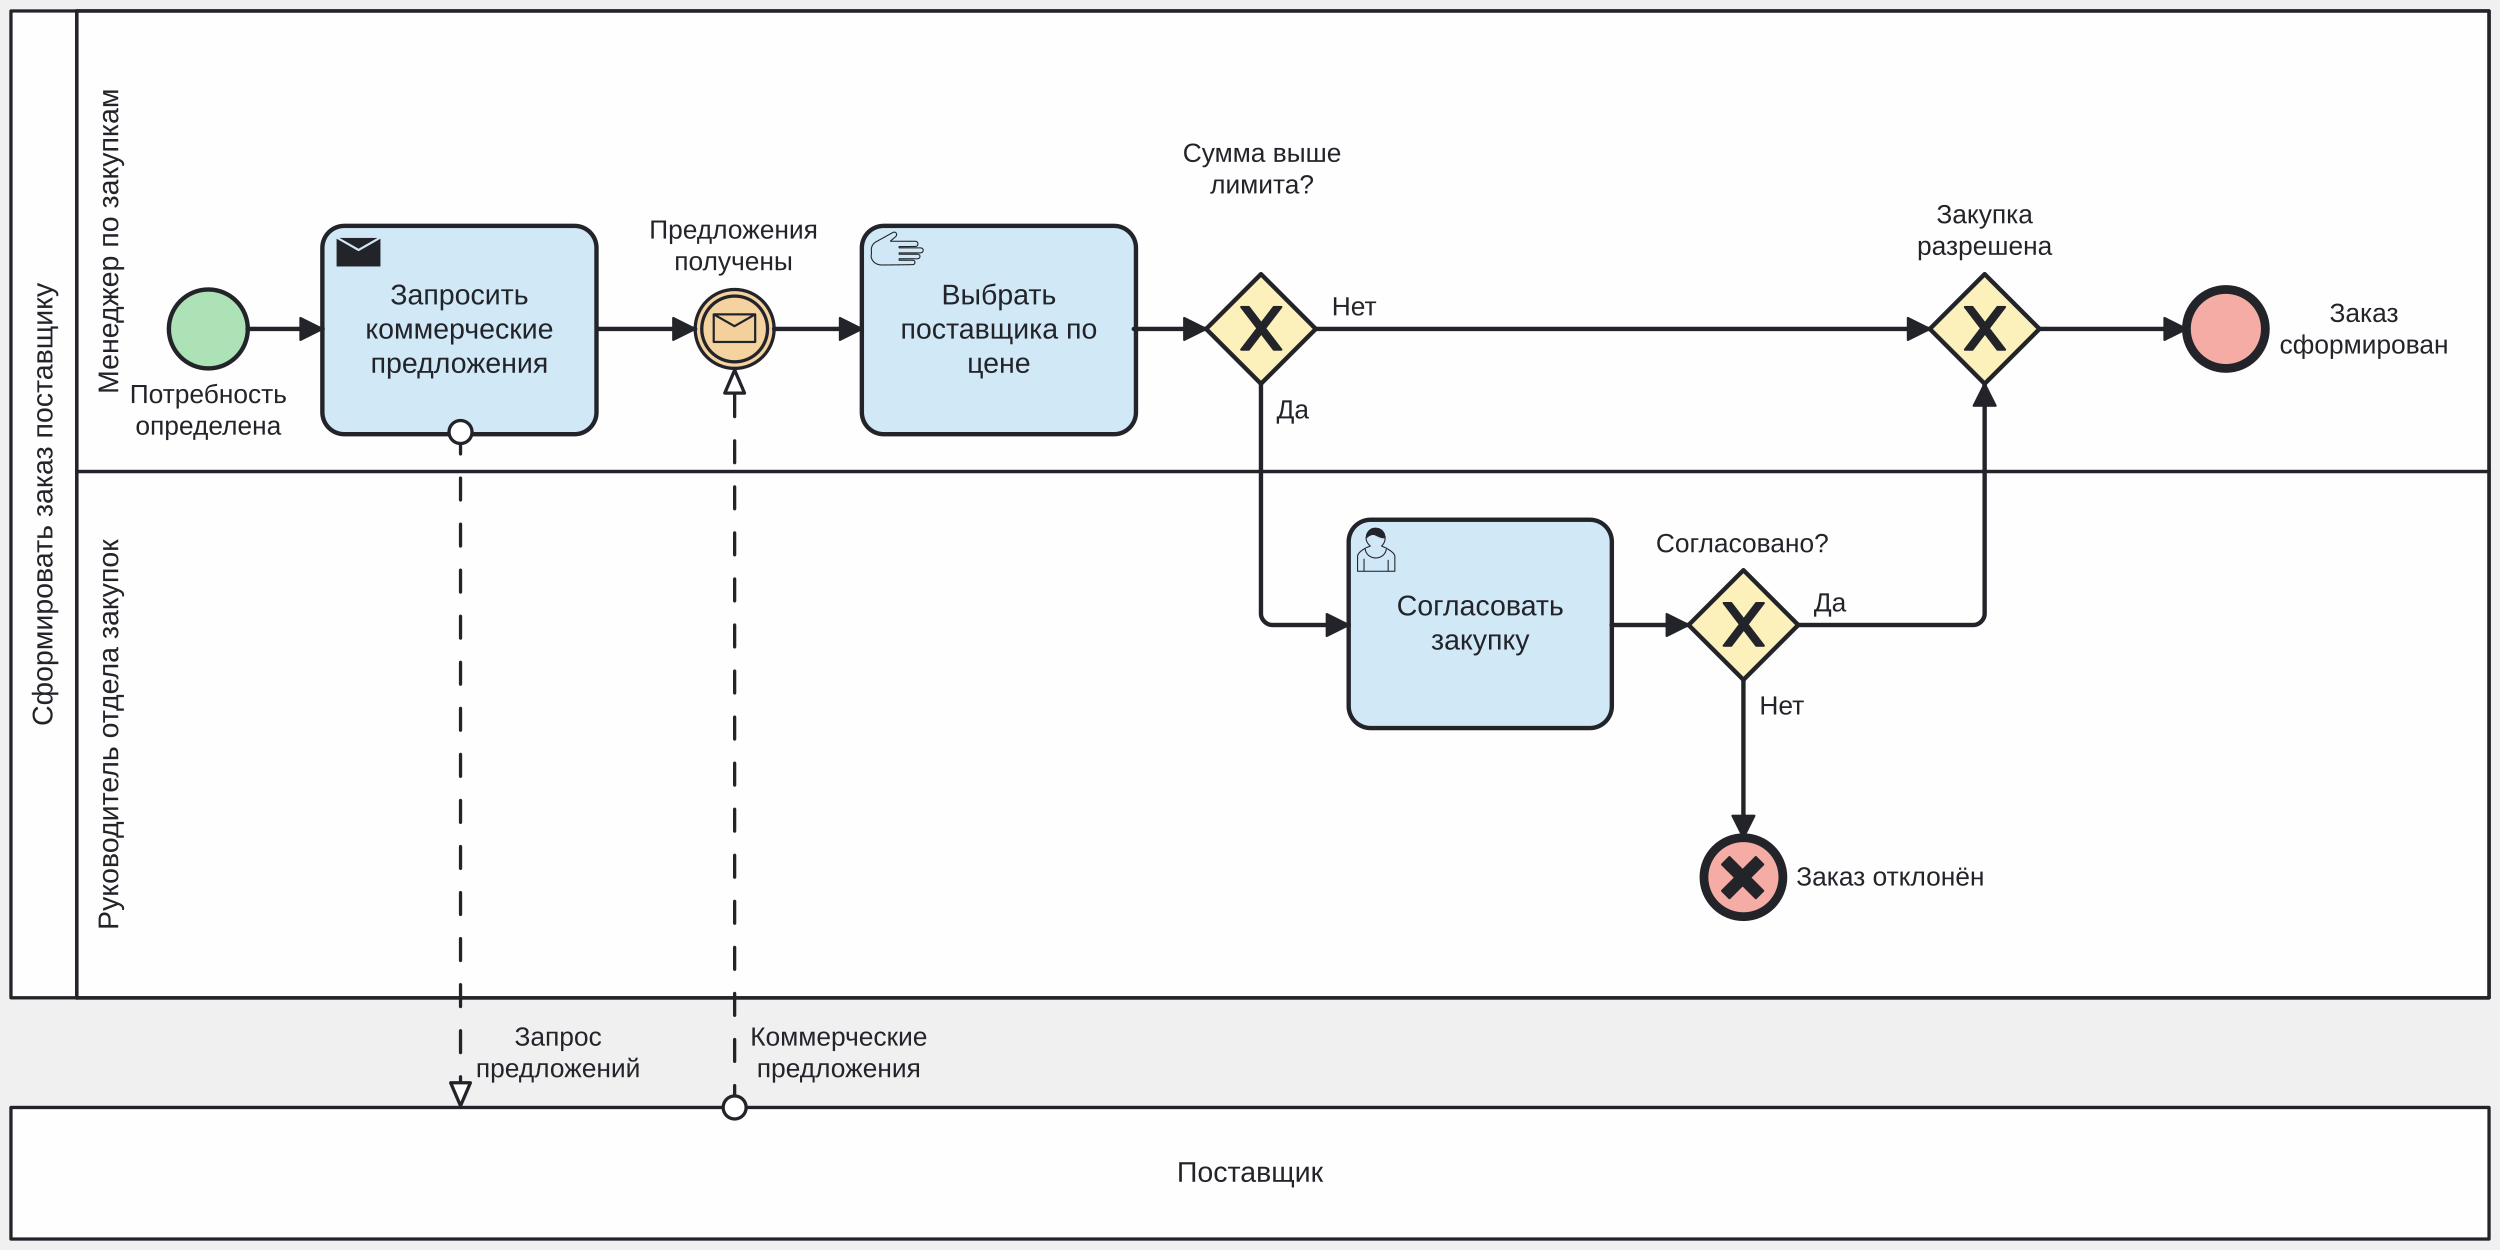
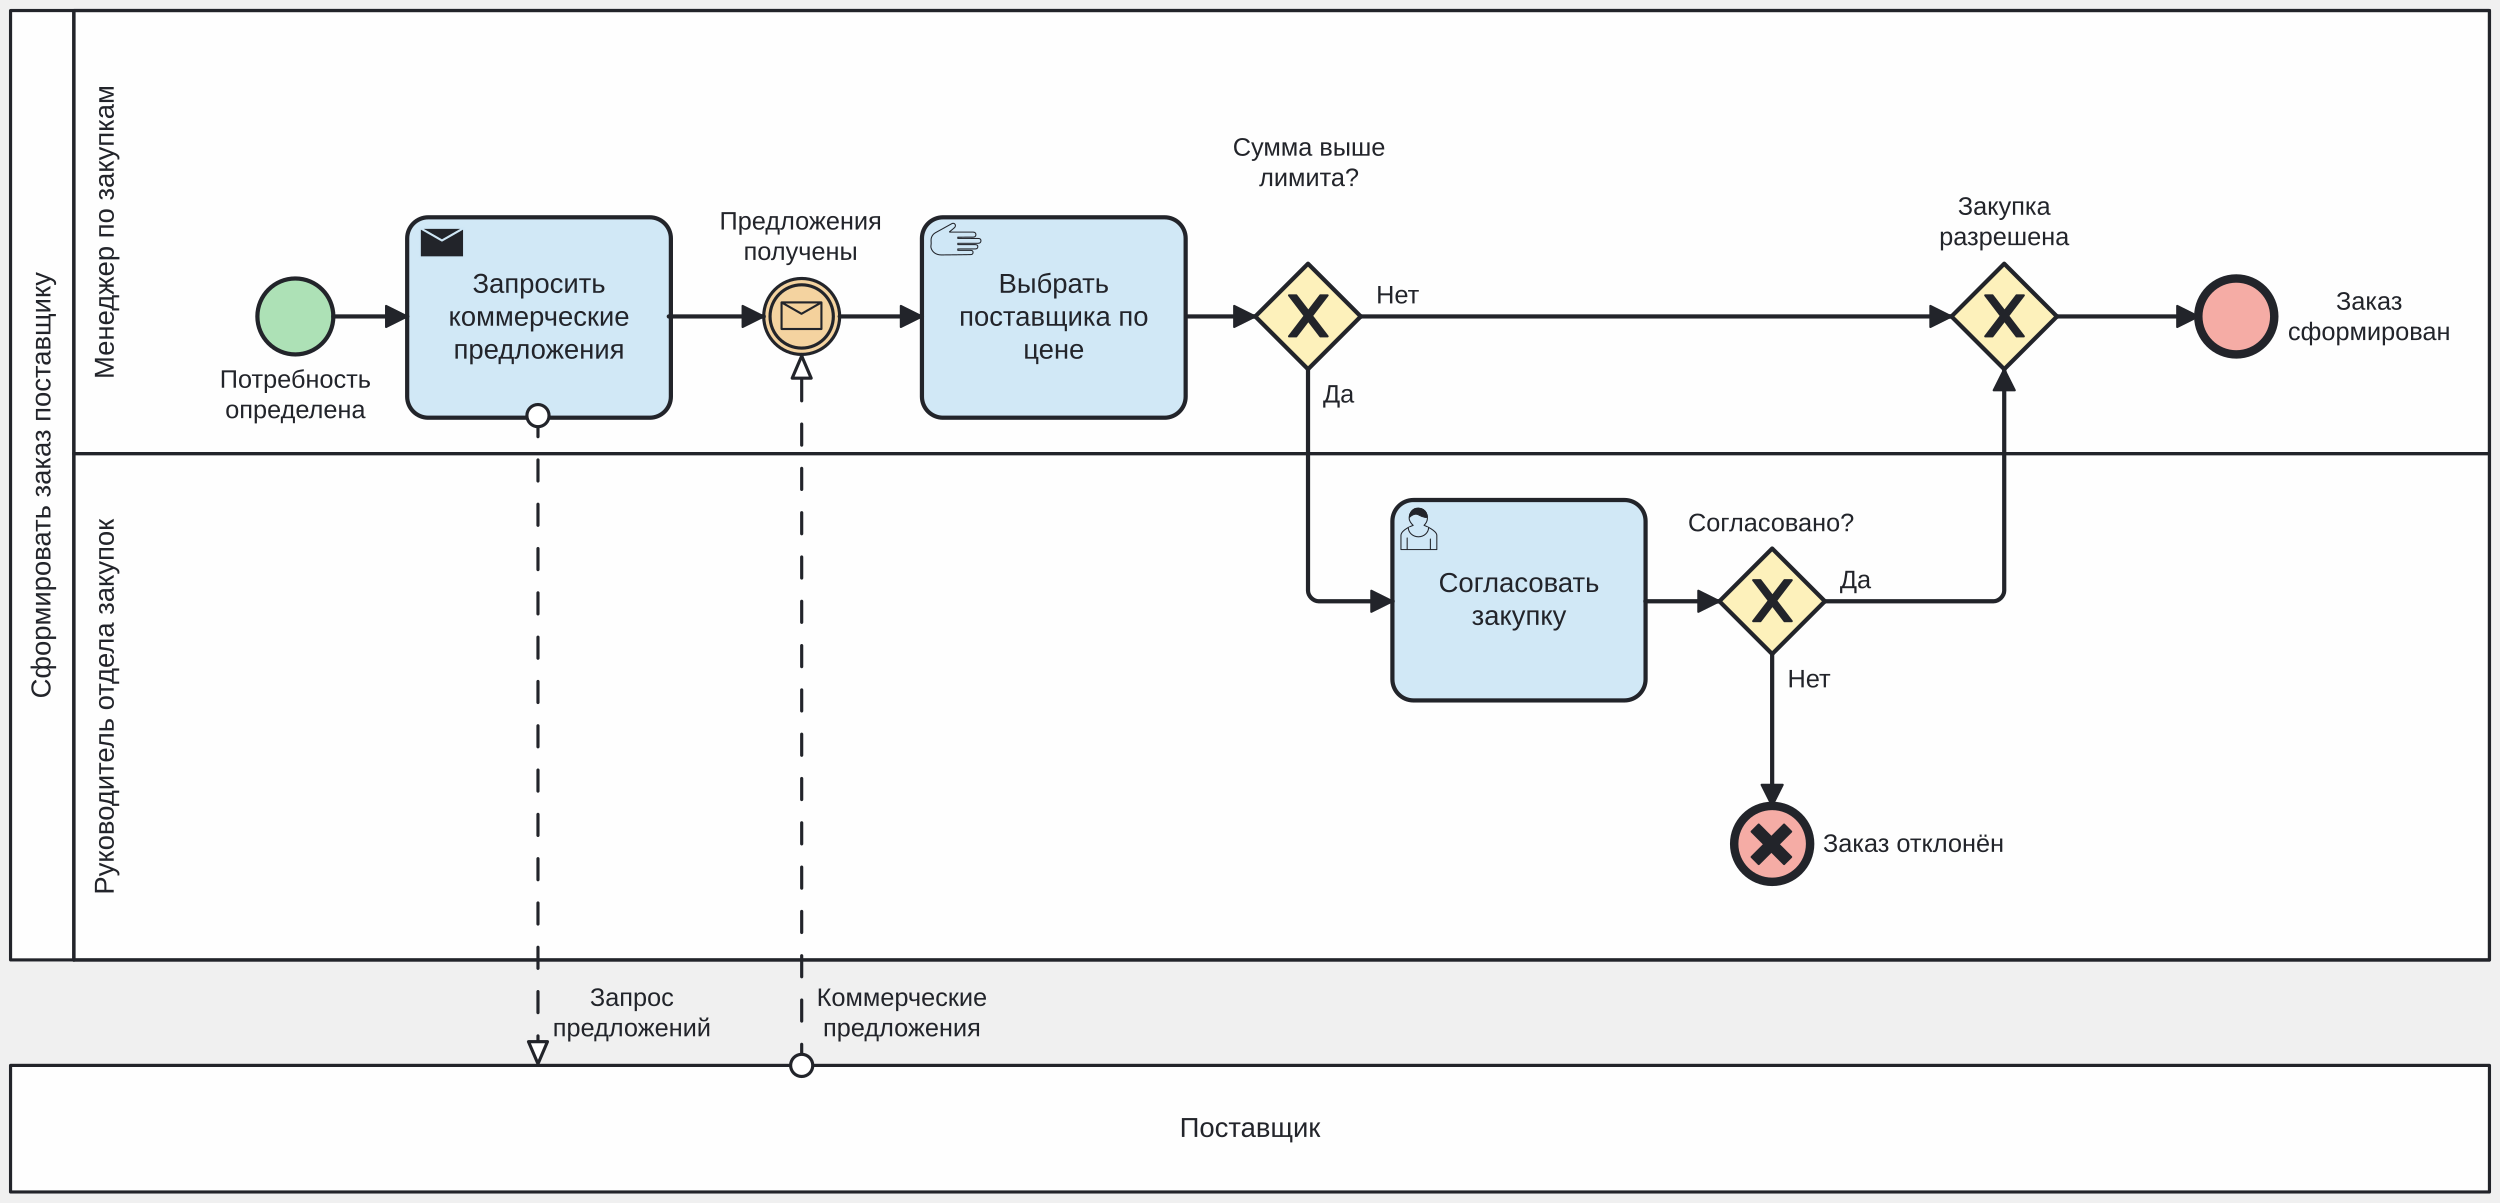
- <svg xmlns="http://www.w3.org/2000/svg" width="1140" height="570" viewBox="-5 -5 1140 570" version="1.1">
+ <svg xmlns="http://www.w3.org/2000/svg" width="1185" height="570" viewBox="-5 -5 1185 570" version="1.1">
  <g class="djs-group">
    <g class="djs-element djs-shape" data-element-id="Participant_01" transform="matrix(1 0 0 1 0 0)" style="display: block;">
      <g class="djs-visual">
-         <rect x="0" y="0" width="1130" height="450" rx="0" ry="0" style="stroke-linecap: round; stroke-linejoin: round; stroke: rgb(34, 36, 42); stroke-width: 1.5px; fill: white; fill-opacity: 0.95;" />
+         <rect x="0" y="0" width="1175" height="450" rx="0" ry="0" style="stroke-linecap: round; stroke-linejoin: round; stroke: rgb(34, 36, 42); stroke-width: 1.5px; fill: white; fill-opacity: 0.95;" />
        <path style="fill: none; stroke-linecap: round; stroke-linejoin: round; stroke: rgb(34, 36, 42); stroke-width: 1.5px;" d="M30,0L30,450" />
        <text lineHeight="1.2" class="djs-label" transform="matrix(-1.83697e-16 -1 1 -1.83697e-16 0 450)" style="font-family: Arial, sans-serif; font-size: 13px; font-weight: normal; fill: rgb(34, 36, 42);">
          <tspan x="123.964" y="18.9">Сформировать заказ поставщику</tspan>
        </text>
      </g>
-       <rect class="djs-hit djs-hit-all" x="0" y="0" width="1130" height="450" style="fill: none; stroke-opacity: 0; stroke: white; stroke-width: 15px;" />
+       <rect class="djs-hit djs-hit-all" x="0" y="0" width="1175" height="450" style="fill: none; stroke-opacity: 0; stroke: white; stroke-width: 15px;" />
    </g>
    <g class="djs-children">
      <g class="djs-group">
        <g class="djs-element djs-shape" data-element-id="Lane_04" transform="matrix(1 0 0 1 30 210)" style="display: block;">
          <g class="djs-visual">
-             <rect x="0" y="0" width="1100" height="240" rx="0" ry="0" style="stroke-linecap: round; stroke-linejoin: round; stroke: rgb(34, 36, 42); stroke-width: 1.5px; fill: white; fill-opacity: 0.25;" />
+             <rect x="0" y="0" width="1145" height="240" rx="0" ry="0" style="stroke-linecap: round; stroke-linejoin: round; stroke: rgb(34, 36, 42); stroke-width: 1.5px; fill: white; fill-opacity: 0.25;" />
            <text lineHeight="1.2" class="djs-label" transform="matrix(-1.83697e-16 -1 1 -1.83697e-16 0 240)" style="font-family: Arial, sans-serif; font-size: 13px; font-weight: normal; fill: rgb(34, 36, 42);">
              <tspan x="30.939" y="18.9">Руководитель отдела закупок</tspan>
            </text>
          </g>
-           <rect class="djs-hit djs-hit-all" x="0" y="0" width="1100" height="240" style="fill: none; stroke-opacity: 0; stroke: white; stroke-width: 15px;" />
+           <rect class="djs-hit djs-hit-all" x="0" y="0" width="1145" height="240" style="fill: none; stroke-opacity: 0; stroke: white; stroke-width: 15px;" />
        </g>
      </g>
      <g class="djs-group">
        <g class="djs-element djs-shape" data-element-id="Lane_03" transform="matrix(1 0 0 1 30 0)" style="display: block;">
          <g class="djs-visual">
-             <rect x="0" y="0" width="1100" height="210" rx="0" ry="0" style="stroke-linecap: round; stroke-linejoin: round; stroke: rgb(34, 36, 42); stroke-width: 1.5px; fill: white; fill-opacity: 0.25;" />
+             <rect x="0" y="0" width="1145" height="210" rx="0" ry="0" style="stroke-linecap: round; stroke-linejoin: round; stroke: rgb(34, 36, 42); stroke-width: 1.5px; fill: white; fill-opacity: 0.25;" />
            <text lineHeight="1.2" class="djs-label" transform="matrix(-1.83697e-16 -1 1 -1.83697e-16 0 210)" style="font-family: Arial, sans-serif; font-size: 13px; font-weight: normal; fill: rgb(34, 36, 42);">
              <tspan x="35.366" y="18.9">Менеджер по закупкам</tspan>
            </text>
          </g>
-           <rect class="djs-hit djs-hit-all" x="0" y="0" width="1100" height="210" style="fill: none; stroke-opacity: 0; stroke: white; stroke-width: 15px;" />
-         </g>
-       </g>
-       <g class="djs-group">
-         <g class="djs-element djs-shape" data-element-id="Event_06" transform="matrix(1 0 0 1 72 127)" style="display: block;">
+           <rect class="djs-hit djs-hit-all" x="0" y="0" width="1145" height="210" style="fill: none; stroke-opacity: 0; stroke: white; stroke-width: 15px;" />
+         </g>
+       </g>
+       <g class="djs-group">
+         <g class="djs-element djs-shape" data-element-id="Event_06" transform="matrix(1 0 0 1 117 127)" style="display: block;">
          <g class="djs-visual">
            <circle cx="18" cy="18" r="18" style="stroke-linecap: round; stroke-linejoin: round; stroke: rgb(34, 36, 42); stroke-width: 2px; fill: rgb(169, 224, 179); fill-opacity: 0.95;" />
          </g>
          <rect class="djs-hit djs-hit-all" x="0" y="0" width="36" height="36" style="fill: none; stroke-opacity: 0; stroke: white; stroke-width: 15px;" />
        </g>
      </g>
      <g class="djs-group">
-         <g class="djs-element djs-shape" data-element-id="Event_06_label" transform="matrix(1 0 0 1 54 168)" style="display: block;">
+         <g class="djs-element djs-shape" data-element-id="Event_06_label" transform="matrix(1 0 0 1 99 168)" style="display: block;">
          <g class="djs-visual">
            <text lineHeight="1.2" class="djs-label" style="font-family: Arial, sans-serif; font-size: 12px; font-weight: normal; fill: rgb(34, 36, 42);">
              <tspan x="0.167" y="10.8">Потребность</tspan>
              <tspan x="2.745" y="25.2">определена</tspan>
            </text>
          </g>
          <rect class="djs-hit djs-hit-all" x="0" y="0" width="72" height="29" style="fill: none; stroke-opacity: 0; stroke: white; stroke-width: 15px;" />
        </g>
      </g>
      <g class="djs-group">
-         <g class="djs-element djs-shape" data-element-id="Activity_07" transform="matrix(1 0 0 1 142 98)" style="display: block;">
+         <g class="djs-element djs-shape" data-element-id="Activity_07" transform="matrix(1 0 0 1 188 98)" style="display: block;">
          <g class="djs-visual">
            <rect x="0" y="0" width="125" height="95" rx="10" ry="10" style="stroke-linecap: round; stroke-linejoin: round; stroke: rgb(34, 36, 42); stroke-width: 2px; fill: rgb(207, 231, 246); fill-opacity: 0.95;" />
            <text lineHeight="1.2" class="djs-label" style="font-family: Arial, sans-serif; font-size: 13px; font-weight: normal; fill: rgb(34, 36, 42);">
              <tspan x="30.965" y="35.8">Запросить </tspan>
              <tspan x="19.603" y="51.4">коммерческие </tspan>
              <tspan x="21.989" y="67">предложения</tspan>
            </text>
            <path d="m 5.985,4.998 l 0,14 l 21,0 l 0,-14 z l 10.5,6 l 10.5,-6" style="fill: rgb(34, 36, 42); stroke-linecap: round; stroke-linejoin: round; stroke: rgb(207, 231, 246); stroke-width: 1px;" />
          </g>
          <rect class="djs-hit djs-hit-all" x="0" y="0" width="125" height="95" style="fill: none; stroke-opacity: 0; stroke: white; stroke-width: 15px;" />
        </g>
      </g>
      <g class="djs-group">
-         <g class="djs-element djs-shape" data-element-id="Event_08" transform="matrix(1 0 0 1 312 127)" style="display: block;">
+         <g class="djs-element djs-shape" data-element-id="Event_08" transform="matrix(1 0 0 1 357 127)" style="display: block;">
          <g class="djs-visual">
            <circle cx="18" cy="18" r="18" style="stroke-linecap: round; stroke-linejoin: round; stroke: rgb(34, 36, 42); stroke-width: 1.5px; fill: rgb(244, 209, 156); fill-opacity: 0.95;" />
            <circle cx="18" cy="18" r="15" style="stroke-linecap: round; stroke-linejoin: round; stroke: rgb(34, 36, 42); stroke-width: 1.5px; fill: none;" />
            <path d="m 8.46,11.34 l 0,12.6 l 18.9,0 l 0,-12.6 z l 9.45,5.4 l 9.45,-5.4" style="fill: rgb(244, 209, 156); stroke-linecap: round; stroke-linejoin: round; stroke: rgb(34, 36, 42); stroke-width: 1px;" />
          </g>
          <rect class="djs-hit djs-hit-all" x="0" y="0" width="36" height="36" style="fill: none; stroke-opacity: 0; stroke: white; stroke-width: 15px;" />
        </g>
      </g>
      <g class="djs-group">
-         <g class="djs-element djs-shape" data-element-id="Event_08_label" transform="matrix(1 0 0 1 291 93)" style="display: block;">
+         <g class="djs-element djs-shape" data-element-id="Event_08_label" transform="matrix(1 0 0 1 336 93)" style="display: block;">
          <g class="djs-visual">
            <text lineHeight="1.2" class="djs-label" style="font-family: Arial, sans-serif; font-size: 12px; font-weight: normal; fill: rgb(34, 36, 42);">
              <tspan x="0.042" y="10.8">Предложения</tspan>
              <tspan x="11.456" y="25.2">получены</tspan>
            </text>
          </g>
          <rect class="djs-hit djs-hit-all" x="0" y="0" width="77" height="29" style="fill: none; stroke-opacity: 0; stroke: white; stroke-width: 15px;" />
        </g>
      </g>
      <g class="djs-group">
-         <g class="djs-element djs-shape" data-element-id="Activity_10" transform="matrix(1 0 0 1 388 98)" style="display: block;">
+         <g class="djs-element djs-shape" data-element-id="Activity_10" transform="matrix(1 0 0 1 432 98)" style="display: block;">
          <g class="djs-visual">
            <rect x="0" y="0" width="125" height="95" rx="10" ry="10" style="stroke-linecap: round; stroke-linejoin: round; stroke: rgb(34, 36, 42); stroke-width: 2px; fill: rgb(207, 231, 246); fill-opacity: 0.95;" />
            <text lineHeight="1.2" class="djs-label" style="font-family: Arial, sans-serif; font-size: 13px; font-weight: normal; fill: rgb(34, 36, 42);">
              <tspan x="36.319" y="35.8">Выбрать </tspan>
              <tspan x="17.622" y="51.4">поставщика по </tspan>
              <tspan x="48.031" y="67">цене</tspan>
            </text>
            <path d="m 17,15 c 0.234,-0.01 5.604,0.008 8.029,0.004 0.808,0 1.271,-0.172 1.417,-0.752 0.227,-0.898 -0.334,-1.314 -1.338,-1.316 -2.467,-0.01 -7.886,-0.004 -8.108,-0.004 -0.014,-0.079 0.016,-0.533 0,-0.61 0.195,-0.042 8.507,0.006 9.616,0.002 0.877,-0.007 1.35,-0.438 1.353,-1.208 0.003,-0.768 -0.479,-1.09 -1.35,-1.091 -2.968,-0.002 -9.619,-0.013 -9.619,-0.013 v -0.591 c 0,0 5.052,-0.016 7.225,-0.016 0.888,-0.002 1.354,-0.416 1.351,-1.193 -0.006,-0.761 -0.492,-1.196 -1.361,-1.196 -3.473,-0.005 -10.86,-0.003 -11.083,-0.003 -0.022,-0.047 -0.045,-0.094 -0.069,-0.139 0.394,-0.319 2.041,-1.626 2.415,-2.017 0.469,-0.487 0.519,-1.165 0.162,-1.604 -0.414,-0.511 -0.973,-0.5 -1.48,-0.236 -1.461,0.764 -6.6,3.643 -7.733,4.271 -0.9,0.499 -1.516,1.253 -1.882,2.19 -0.37,0.95 -0.17,2.01 -0.166,2.979 0.004,0.718 -0.273,1.345 -0.055,2.063 0.629,2.087 2.425,3.312 4.859,3.318 4.618,0.014 9.238,-0.139 13.857,-0.158 0.755,-0.004 1.171,-0.301 1.182,-1.033 0.012,-0.754 -0.423,-0.969 -1.183,-0.973 -1.778,-0.01 -5.824,-0.004 -6.04,-0.004 10e-4,-0.084 0.003,-0.586 10e-4,-0.67 z" style="fill: rgb(207, 231, 246); stroke-linecap: round; stroke-linejoin: round; stroke: rgb(34, 36, 42); stroke-width: 0.5px;" />
          </g>
          <rect class="djs-hit djs-hit-all" x="0" y="0" width="125" height="95" style="fill: none; stroke-opacity: 0; stroke: white; stroke-width: 15px;" />
        </g>
      </g>
      <g class="djs-group">
-         <g class="djs-element djs-shape" data-element-id="Gateway_11" transform="matrix(1 0 0 1 545 120)" style="display: block;">
+         <g class="djs-element djs-shape" data-element-id="Gateway_11" transform="matrix(1 0 0 1 590 120)" style="display: block;">
          <g class="djs-visual">
            <polygon points="25,0 50,25 25,50 0,25" style="stroke-linecap: round; stroke-linejoin: round; stroke: rgb(34, 36, 42); stroke-width: 2px; fill: rgb(253, 241, 184); fill-opacity: 0.95;" />
            <path d="m 16,15 7.429,9.714 -7.429,9.714 3.429,0 5.714,-7.464 5.714,7.464 3.429,0 -7.429,-9.714 7.429,-9.714 -3.429,0 -5.714,7.464 -5.714,-7.464 -3.429,0 z" style="fill: rgb(34, 36, 42); stroke-linecap: round; stroke-linejoin: round; stroke: rgb(34, 36, 42); stroke-width: 1px;" />
          </g>
          <rect class="djs-hit djs-hit-all" x="0" y="0" width="50" height="50" style="fill: none; stroke-opacity: 0; stroke: white; stroke-width: 15px;" />
        </g>
      </g>
      <g class="djs-group">
-         <g class="djs-element djs-shape" data-element-id="Gateway_11_label" transform="matrix(1 0 0 1 534 58)" style="display: block;">
+         <g class="djs-element djs-shape" data-element-id="Gateway_11_label" transform="matrix(1 0 0 1 579 58)" style="display: block;">
          <g class="djs-visual">
            <text lineHeight="1.2" class="djs-label" style="font-family: Arial, sans-serif; font-size: 12px; font-weight: normal; fill: rgb(34, 36, 42);">
              <tspan x="0.33" y="10.8">Сумма выше</tspan>
              <tspan x="12.816" y="25.2">лимита?</tspan>
            </text>
          </g>
          <rect class="djs-hit djs-hit-all" x="0" y="0" width="73" height="29" style="fill: none; stroke-opacity: 0; stroke: white; stroke-width: 15px;" />
        </g>
      </g>
      <g class="djs-group">
-         <g class="djs-element djs-shape" data-element-id="Activity_12" transform="matrix(1 0 0 1 610 232)" style="display: block;">
+         <g class="djs-element djs-shape" data-element-id="Activity_12" transform="matrix(1 0 0 1 655 232)" style="display: block;">
          <g class="djs-visual">
            <rect x="0" y="0" width="120" height="95" rx="10" ry="10" style="stroke-linecap: round; stroke-linejoin: round; stroke: rgb(34, 36, 42); stroke-width: 2px; fill: rgb(207, 231, 246); fill-opacity: 0.95;" />
            <text lineHeight="1.2" class="djs-label" style="font-family: Arial, sans-serif; font-size: 13px; font-weight: normal; fill: rgb(34, 36, 42);">
              <tspan x="21.901" y="43.6">Согласовать </tspan>
              <tspan x="37.552" y="59.2">закупку</tspan>
            </text>
            <path d="m 15,12 c 0.909,-0.845 1.594,-2.049 1.594,-3.385 0,-2.554 -1.805,-4.622 -4.357,-4.622 -2.552,0 -4.288,2.068 -4.288,4.622 0,1.348 0.974,2.562 1.896,3.405 -0.529,0.187 -5.669,2.097 -5.794,4.756 v 6.718 h 17 v -6.718 c 0,-2.298 -5.528,-4.595 -6.051,-4.776 zm -8,6 l 0,5.5 m 11,0 l 0,-5" style="fill: rgb(207, 231, 246); stroke-linecap: round; stroke-linejoin: round; stroke: rgb(34, 36, 42); stroke-width: 0.5px;" />
            <path d="m 15,12 m 2.162,1.009 c 0,2.447 -2.158,4.431 -4.821,4.431 -2.665,0 -4.822,-1.981 -4.822,-4.431 " style="fill: rgb(207, 231, 246); stroke-linecap: round; stroke-linejoin: round; stroke: rgb(34, 36, 42); stroke-width: 0.5px;" />
            <path d="m 15,12 m -6.9,-3.80 c 0,0 2.251,-2.358 4.274,-1.177 2.024,1.181 4.221,1.537 4.124,0.965 -0.098,-0.57 -0.117,-3.791 -4.191,-4.136 -3.575,0.001 -4.208,3.367 -4.207,4.348 z" style="fill: rgb(34, 36, 42); stroke-linecap: round; stroke-linejoin: round; stroke: rgb(34, 36, 42); stroke-width: 0.5px;" />
          </g>
          <rect class="djs-hit djs-hit-all" x="0" y="0" width="120" height="95" style="fill: none; stroke-opacity: 0; stroke: white; stroke-width: 15px;" />
        </g>
      </g>
      <g class="djs-group">
-         <g class="djs-element djs-shape" data-element-id="Gateway_13" transform="matrix(1 0 0 1 765 255)" style="display: block;">
+         <g class="djs-element djs-shape" data-element-id="Gateway_13" transform="matrix(1 0 0 1 810 255)" style="display: block;">
          <g class="djs-visual">
            <polygon points="25,0 50,25 25,50 0,25" style="stroke-linecap: round; stroke-linejoin: round; stroke: rgb(34, 36, 42); stroke-width: 2px; fill: rgb(253, 241, 184); fill-opacity: 0.95;" />
            <path d="m 16,15 7.429,9.714 -7.429,9.714 3.429,0 5.714,-7.464 5.714,7.464 3.429,0 -7.429,-9.714 7.429,-9.714 -3.429,0 -5.714,7.464 -5.714,-7.464 -3.429,0 z" style="fill: rgb(34, 36, 42); stroke-linecap: round; stroke-linejoin: round; stroke: rgb(34, 36, 42); stroke-width: 1px;" />
          </g>
          <rect class="djs-hit djs-hit-all" x="0" y="0" width="50" height="50" style="fill: none; stroke-opacity: 0; stroke: white; stroke-width: 15px;" />
        </g>
      </g>
      <g class="djs-group">
-         <g class="djs-element djs-shape" data-element-id="Gateway_13_label" transform="matrix(1 0 0 1 750 236)" style="display: block;">
+         <g class="djs-element djs-shape" data-element-id="Gateway_13_label" transform="matrix(1 0 0 1 795 236)" style="display: block;">
          <g class="djs-visual">
            <text lineHeight="1.2" class="djs-label" style="font-family: Arial, sans-serif; font-size: 12px; font-weight: normal; fill: rgb(34, 36, 42);">
              <tspan x="0.087" y="10.8">Согласовано?</tspan>
            </text>
          </g>
          <rect class="djs-hit djs-hit-all" x="0" y="0" width="79" height="15" style="fill: none; stroke-opacity: 0; stroke: white; stroke-width: 15px;" />
        </g>
      </g>
      <g class="djs-group">
-         <g class="djs-element djs-shape" data-element-id="Event_14" transform="matrix(1 0 0 1 772 377)" style="display: block;">
+         <g class="djs-element djs-shape" data-element-id="Event_14" transform="matrix(1 0 0 1 817 377)" style="display: block;">
          <g class="djs-visual">
            <circle cx="18" cy="18" r="18" style="stroke-linecap: round; stroke-linejoin: round; stroke: rgb(34, 36, 42); stroke-width: 4px; fill: rgb(245, 168, 161); fill-opacity: 0.95;" />
            <path d="m 22.968,-1.98 -8.5,0 0,4.75 8.5,0 0,8.5 4.75,0 0,-8.5 8.5,0 0,-4.75 -8.5,0 0,-8.5 -4.75,0 z" transform="matrix(0.707107 0.707107 -0.707107 0.707107 0 0)" style="fill: rgb(34, 36, 42); stroke-linecap: round; stroke-linejoin: round; stroke: rgb(34, 36, 42); stroke-width: 1px;" />
          </g>
          <rect class="djs-hit djs-hit-all" x="0" y="0" width="36" height="36" style="fill: none; stroke-opacity: 0; stroke: white; stroke-width: 15px;" />
        </g>
      </g>
      <g class="djs-group">
-         <g class="djs-element djs-shape" data-element-id="Event_14_label" transform="matrix(1 0 0 1 814 388)" style="display: block;">
+         <g class="djs-element djs-shape" data-element-id="Event_14_label" transform="matrix(1 0 0 1 859 388)" style="display: block;">
          <g class="djs-visual">
            <text lineHeight="1.2" class="djs-label" style="font-family: Arial, sans-serif; font-size: 12px; font-weight: normal; fill: rgb(34, 36, 42);">
              <tspan x="0.08" y="10.8">Заказ отклонён</tspan>
            </text>
          </g>
          <rect class="djs-hit djs-hit-all" x="0" y="0" width="86" height="15" style="fill: none; stroke-opacity: 0; stroke: white; stroke-width: 15px;" />
        </g>
      </g>
      <g class="djs-group">
-         <g class="djs-element djs-shape" data-element-id="Gateway_16" transform="matrix(1 0 0 1 875 120)" style="display: block;">
+         <g class="djs-element djs-shape" data-element-id="Gateway_16" transform="matrix(1 0 0 1 920 120)" style="display: block;">
          <g class="djs-visual">
            <polygon points="25,0 50,25 25,50 0,25" style="stroke-linecap: round; stroke-linejoin: round; stroke: rgb(34, 36, 42); stroke-width: 2px; fill: rgb(253, 241, 184); fill-opacity: 0.95;" />
            <path d="m 16,15 7.429,9.714 -7.429,9.714 3.429,0 5.714,-7.464 5.714,7.464 3.429,0 -7.429,-9.714 7.429,-9.714 -3.429,0 -5.714,7.464 -5.714,-7.464 -3.429,0 z" style="fill: rgb(34, 36, 42); stroke-linecap: round; stroke-linejoin: round; stroke: rgb(34, 36, 42); stroke-width: 1px;" />
          </g>
          <rect class="djs-hit djs-hit-all" x="0" y="0" width="50" height="50" style="fill: none; stroke-opacity: 0; stroke: white; stroke-width: 15px;" />
        </g>
      </g>
      <g class="djs-group">
-         <g class="djs-element djs-shape" data-element-id="Gateway_16_label" transform="matrix(1 0 0 1 869 86)" style="display: block;">
+         <g class="djs-element djs-shape" data-element-id="Gateway_16_label" transform="matrix(1 0 0 1 914 86)" style="display: block;">
          <g class="djs-visual">
            <text lineHeight="1.2" class="djs-label" style="font-family: Arial, sans-serif; font-size: 12px; font-weight: normal; fill: rgb(34, 36, 42);">
              <tspan x="9.004" y="10.8">Закупка</tspan>
              <tspan x="0.168" y="25.2">разрешена</tspan>
            </text>
          </g>
          <rect class="djs-hit djs-hit-all" x="0" y="0" width="62" height="29" style="fill: none; stroke-opacity: 0; stroke: white; stroke-width: 15px;" />
        </g>
      </g>
      <g class="djs-group">
-         <g class="djs-element djs-shape" data-element-id="Event_17" transform="matrix(1 0 0 1 992 127)" style="display: block;">
+         <g class="djs-element djs-shape" data-element-id="Event_17" transform="matrix(1 0 0 1 1037 127)" style="display: block;">
          <g class="djs-visual">
            <circle cx="18" cy="18" r="18" style="stroke-linecap: round; stroke-linejoin: round; stroke: rgb(34, 36, 42); stroke-width: 4px; fill: rgb(245, 168, 161); fill-opacity: 0.95;" />
          </g>
          <rect class="djs-hit djs-hit-all" x="0" y="0" width="36" height="36" style="fill: none; stroke-opacity: 0; stroke: white; stroke-width: 15px;" />
        </g>
      </g>
      <g class="djs-group">
-         <g class="djs-element djs-shape" data-element-id="Event_17_label" transform="matrix(1 0 0 1 1034 131)" style="display: block;">
+         <g class="djs-element djs-shape" data-element-id="Event_17_label" transform="matrix(1 0 0 1 1079 131)" style="display: block;">
          <g class="djs-visual">
            <text lineHeight="1.2" class="djs-label" style="font-family: Arial, sans-serif; font-size: 12px; font-weight: normal; fill: rgb(34, 36, 42);">
              <tspan x="23.262" y="10.8">Заказ</tspan>
              <tspan x="0.469" y="25.2">сформирован</tspan>
            </text>
          </g>
          <rect class="djs-hit djs-hit-all" x="0" y="0" width="78" height="29" style="fill: none; stroke-opacity: 0; stroke: white; stroke-width: 15px;" />
        </g>
      </g>
      <g class="djs-group">
        <g class="djs-element djs-connection" data-element-id="Flow_18" style="display: block;">
          <g class="djs-visual">
            <defs>
-               <marker id="marker-csx6j951mvmqfwv3spqhct3f2" viewBox="0 0 20 20" refX="11" refY="10" markerWidth="10" markerHeight="10" orient="auto">
-                 <path d="M 1 5 L 11 10 L 1 15 Z" style="stroke-linecap: round; stroke-linejoin: round; stroke: rgb(34, 36, 42); stroke-width: 1px; fill: rgb(34, 36, 42);" />
-               </marker>
-             </defs>
-             <path data-corner-radius="5" style="fill: none; stroke-linecap: round; stroke-linejoin: round; stroke: rgb(34, 36, 42); stroke-width: 2px; marker-end: url('#marker-csx6j951mvmqfwv3spqhct3f2');" d="M108,145L142,145" />
-           </g>
-           <path d="M108,145L142,145" class="djs-hit djs-hit-stroke" style="fill: none; stroke-opacity: 0; stroke: white; stroke-width: 15px;" />
+               <marker id="marker-2esmi0kc65kmgq36449dtlzwl" viewBox="0 0 20 20" refX="11" refY="10" markerWidth="10" markerHeight="10" orient="auto">
+                 <path d="M 1 5 L 11 10 L 1 15 Z" style="stroke-linecap: round; stroke-linejoin: round; stroke: rgb(34, 36, 42); stroke-width: 1px; fill: rgb(34, 36, 42);" />
+               </marker>
+             </defs>
+             <path data-corner-radius="5" style="fill: none; stroke-linecap: round; stroke-linejoin: round; stroke: rgb(34, 36, 42); stroke-width: 2px; marker-end: url('#marker-2esmi0kc65kmgq36449dtlzwl');" d="M153,145L188,145" />
+           </g>
+           <path d="M153,145L188,145" class="djs-hit djs-hit-stroke" style="fill: none; stroke-opacity: 0; stroke: white; stroke-width: 15px;" />
        </g>
      </g>
      <g class="djs-group">
        <g class="djs-element djs-connection" data-element-id="Flow_19" style="display: block;">
          <g class="djs-visual">
            <defs>
-               <marker id="marker-1imchnec39i8cz0j7365774q3" viewBox="0 0 20 20" refX="11" refY="10" markerWidth="10" markerHeight="10" orient="auto">
-                 <path d="M 1 5 L 11 10 L 1 15 Z" style="stroke-linecap: round; stroke-linejoin: round; stroke: rgb(34, 36, 42); stroke-width: 1px; fill: rgb(34, 36, 42);" />
-               </marker>
-             </defs>
-             <path data-corner-radius="5" style="fill: none; stroke-linecap: round; stroke-linejoin: round; stroke: rgb(34, 36, 42); stroke-width: 2px; marker-end: url('#marker-1imchnec39i8cz0j7365774q3');" d="M268,145L312,145" />
-           </g>
-           <path d="M268,145L312,145" class="djs-hit djs-hit-stroke" style="fill: none; stroke-opacity: 0; stroke: white; stroke-width: 15px;" />
+               <marker id="marker-6mhgem6q8ag0ycrelg037yb6n" viewBox="0 0 20 20" refX="11" refY="10" markerWidth="10" markerHeight="10" orient="auto">
+                 <path d="M 1 5 L 11 10 L 1 15 Z" style="stroke-linecap: round; stroke-linejoin: round; stroke: rgb(34, 36, 42); stroke-width: 1px; fill: rgb(34, 36, 42);" />
+               </marker>
+             </defs>
+             <path data-corner-radius="5" style="fill: none; stroke-linecap: round; stroke-linejoin: round; stroke: rgb(34, 36, 42); stroke-width: 2px; marker-end: url('#marker-6mhgem6q8ag0ycrelg037yb6n');" d="M312,145L357,145" />
+           </g>
+           <path d="M312,145L357,145" class="djs-hit djs-hit-stroke" style="fill: none; stroke-opacity: 0; stroke: white; stroke-width: 15px;" />
        </g>
      </g>
      <g class="djs-group">
        <g class="djs-element djs-connection" data-element-id="Flow_20" style="display: block;">
          <g class="djs-visual">
            <defs>
-               <marker id="marker-dreni1vknof7l33g26w7bvr6j" viewBox="0 0 20 20" refX="11" refY="10" markerWidth="10" markerHeight="10" orient="auto">
-                 <path d="M 1 5 L 11 10 L 1 15 Z" style="stroke-linecap: round; stroke-linejoin: round; stroke: rgb(34, 36, 42); stroke-width: 1px; fill: rgb(34, 36, 42);" />
-               </marker>
-             </defs>
-             <path data-corner-radius="5" style="fill: none; stroke-linecap: round; stroke-linejoin: round; stroke: rgb(34, 36, 42); stroke-width: 2px; marker-end: url('#marker-dreni1vknof7l33g26w7bvr6j');" d="M348,145L388,145" />
-           </g>
-           <path d="M348,145L388,145" class="djs-hit djs-hit-stroke" style="fill: none; stroke-opacity: 0; stroke: white; stroke-width: 15px;" />
+               <marker id="marker-6bbktx6r7hfsmu4rjmbqmigqc" viewBox="0 0 20 20" refX="11" refY="10" markerWidth="10" markerHeight="10" orient="auto">
+                 <path d="M 1 5 L 11 10 L 1 15 Z" style="stroke-linecap: round; stroke-linejoin: round; stroke: rgb(34, 36, 42); stroke-width: 1px; fill: rgb(34, 36, 42);" />
+               </marker>
+             </defs>
+             <path data-corner-radius="5" style="fill: none; stroke-linecap: round; stroke-linejoin: round; stroke: rgb(34, 36, 42); stroke-width: 2px; marker-end: url('#marker-6bbktx6r7hfsmu4rjmbqmigqc');" d="M393,145L432,145" />
+           </g>
+           <path d="M393,145L432,145" class="djs-hit djs-hit-stroke" style="fill: none; stroke-opacity: 0; stroke: white; stroke-width: 15px;" />
        </g>
      </g>
      <g class="djs-group">
        <g class="djs-element djs-connection" data-element-id="Flow_21" style="display: block;">
          <g class="djs-visual">
            <defs>
-               <marker id="marker-a47e0ubkb89qjyrvqr2yxx2ah" viewBox="0 0 20 20" refX="11" refY="10" markerWidth="10" markerHeight="10" orient="auto">
-                 <path d="M 1 5 L 11 10 L 1 15 Z" style="stroke-linecap: round; stroke-linejoin: round; stroke: rgb(34, 36, 42); stroke-width: 1px; fill: rgb(34, 36, 42);" />
-               </marker>
-             </defs>
-             <path data-corner-radius="5" style="fill: none; stroke-linecap: round; stroke-linejoin: round; stroke: rgb(34, 36, 42); stroke-width: 2px; marker-end: url('#marker-a47e0ubkb89qjyrvqr2yxx2ah');" d="M512,145L545,145" />
-           </g>
-           <path d="M512,145L545,145" class="djs-hit djs-hit-stroke" style="fill: none; stroke-opacity: 0; stroke: white; stroke-width: 15px;" />
+               <marker id="marker-cmqd7m6rwa3th4wxlzh93xj1i" viewBox="0 0 20 20" refX="11" refY="10" markerWidth="10" markerHeight="10" orient="auto">
+                 <path d="M 1 5 L 11 10 L 1 15 Z" style="stroke-linecap: round; stroke-linejoin: round; stroke: rgb(34, 36, 42); stroke-width: 1px; fill: rgb(34, 36, 42);" />
+               </marker>
+             </defs>
+             <path data-corner-radius="5" style="fill: none; stroke-linecap: round; stroke-linejoin: round; stroke: rgb(34, 36, 42); stroke-width: 2px; marker-end: url('#marker-cmqd7m6rwa3th4wxlzh93xj1i');" d="M558,145L590,145" />
+           </g>
+           <path d="M558,145L590,145" class="djs-hit djs-hit-stroke" style="fill: none; stroke-opacity: 0; stroke: white; stroke-width: 15px;" />
        </g>
      </g>
      <g class="djs-group">
        <g class="djs-element djs-connection" data-element-id="Flow_22" style="display: block;">
          <g class="djs-visual">
            <defs>
-               <marker id="marker-c0370nzpe1j721uzwhjuqltyb" viewBox="0 0 20 20" refX="11" refY="10" markerWidth="10" markerHeight="10" orient="auto">
-                 <path d="M 1 5 L 11 10 L 1 15 Z" style="stroke-linecap: round; stroke-linejoin: round; stroke: rgb(34, 36, 42); stroke-width: 1px; fill: rgb(34, 36, 42);" />
-               </marker>
-             </defs>
-             <path data-corner-radius="5" style="fill: none; stroke-linecap: round; stroke-linejoin: round; stroke: rgb(34, 36, 42); stroke-width: 2px; marker-end: url('#marker-c0370nzpe1j721uzwhjuqltyb');" d="M570,170L570,275C570,277.5,572.5,280,575,280L610,280" />
-           </g>
-           <path d="M570,170L570,280L610,280" class="djs-hit djs-hit-stroke" style="fill: none; stroke-opacity: 0; stroke: white; stroke-width: 15px;" />
-         </g>
-       </g>
-       <g class="djs-group">
-         <g class="djs-element djs-shape" data-element-id="Flow_22_label" transform="matrix(1 0 0 1 577 175)" style="display: block;">
+               <marker id="marker-6skyz63el0tqoyhx62t9ltiw4" viewBox="0 0 20 20" refX="11" refY="10" markerWidth="10" markerHeight="10" orient="auto">
+                 <path d="M 1 5 L 11 10 L 1 15 Z" style="stroke-linecap: round; stroke-linejoin: round; stroke: rgb(34, 36, 42); stroke-width: 1px; fill: rgb(34, 36, 42);" />
+               </marker>
+             </defs>
+             <path data-corner-radius="5" style="fill: none; stroke-linecap: round; stroke-linejoin: round; stroke: rgb(34, 36, 42); stroke-width: 2px; marker-end: url('#marker-6skyz63el0tqoyhx62t9ltiw4');" d="M615,170L615,275C615,277.5,617.5,280,620,280L655,280" />
+           </g>
+           <path d="M615,170L615,280L655,280" class="djs-hit djs-hit-stroke" style="fill: none; stroke-opacity: 0; stroke: white; stroke-width: 15px;" />
+         </g>
+       </g>
+       <g class="djs-group">
+         <g class="djs-element djs-shape" data-element-id="Flow_22_label" transform="matrix(1 0 0 1 622 175)" style="display: block;">
          <g class="djs-visual">
            <text lineHeight="1.2" class="djs-label" style="font-family: Arial, sans-serif; font-size: 12px; font-weight: normal; fill: rgb(34, 36, 42);">
              <tspan x="0.1" y="10.8">Да</tspan>
            </text>
          </g>
          <rect class="djs-hit djs-hit-all" x="0" y="0" width="15" height="15" style="fill: none; stroke-opacity: 0; stroke: white; stroke-width: 15px;" />
        </g>
      </g>
      <g class="djs-group">
        <g class="djs-element djs-connection" data-element-id="Flow_23" style="display: block;">
          <g class="djs-visual">
            <defs>
-               <marker id="marker-1r0ip34lliz4gyplzh8q8anct" viewBox="0 0 20 20" refX="11" refY="10" markerWidth="10" markerHeight="10" orient="auto">
-                 <path d="M 1 5 L 11 10 L 1 15 Z" style="stroke-linecap: round; stroke-linejoin: round; stroke: rgb(34, 36, 42); stroke-width: 1px; fill: rgb(34, 36, 42);" />
-               </marker>
-             </defs>
-             <path data-corner-radius="5" style="fill: none; stroke-linecap: round; stroke-linejoin: round; stroke: rgb(34, 36, 42); stroke-width: 2px; marker-end: url('#marker-1r0ip34lliz4gyplzh8q8anct');" d="M730,280L765,280" />
-           </g>
-           <path d="M730,280L765,280" class="djs-hit djs-hit-stroke" style="fill: none; stroke-opacity: 0; stroke: white; stroke-width: 15px;" />
+               <marker id="marker-2lt7otgaaq5xvvlohjt86ora2" viewBox="0 0 20 20" refX="11" refY="10" markerWidth="10" markerHeight="10" orient="auto">
+                 <path d="M 1 5 L 11 10 L 1 15 Z" style="stroke-linecap: round; stroke-linejoin: round; stroke: rgb(34, 36, 42); stroke-width: 1px; fill: rgb(34, 36, 42);" />
+               </marker>
+             </defs>
+             <path data-corner-radius="5" style="fill: none; stroke-linecap: round; stroke-linejoin: round; stroke: rgb(34, 36, 42); stroke-width: 2px; marker-end: url('#marker-2lt7otgaaq5xvvlohjt86ora2');" d="M775,280L810,280" />
+           </g>
+           <path d="M775,280L810,280" class="djs-hit djs-hit-stroke" style="fill: none; stroke-opacity: 0; stroke: white; stroke-width: 15px;" />
        </g>
      </g>
      <g class="djs-group">
        <g class="djs-element djs-connection" data-element-id="Flow_24" style="display: block;">
          <g class="djs-visual">
            <defs>
-               <marker id="marker-d7111p9apsnin3l2wgimfqssg" viewBox="0 0 20 20" refX="11" refY="10" markerWidth="10" markerHeight="10" orient="auto">
-                 <path d="M 1 5 L 11 10 L 1 15 Z" style="stroke-linecap: round; stroke-linejoin: round; stroke: rgb(34, 36, 42); stroke-width: 1px; fill: rgb(34, 36, 42);" />
-               </marker>
-             </defs>
-             <path data-corner-radius="5" style="fill: none; stroke-linecap: round; stroke-linejoin: round; stroke: rgb(34, 36, 42); stroke-width: 2px; marker-end: url('#marker-d7111p9apsnin3l2wgimfqssg');" d="M790,305L790,377" />
-           </g>
-           <path d="M790,305L790,377" class="djs-hit djs-hit-stroke" style="fill: none; stroke-opacity: 0; stroke: white; stroke-width: 15px;" />
-         </g>
-       </g>
-       <g class="djs-group">
-         <g class="djs-element djs-shape" data-element-id="Flow_24_label" transform="matrix(1 0 0 1 797 310)" style="display: block;">
+               <marker id="marker-2c2o9daehu2skipwl7yls2g3m" viewBox="0 0 20 20" refX="11" refY="10" markerWidth="10" markerHeight="10" orient="auto">
+                 <path d="M 1 5 L 11 10 L 1 15 Z" style="stroke-linecap: round; stroke-linejoin: round; stroke: rgb(34, 36, 42); stroke-width: 1px; fill: rgb(34, 36, 42);" />
+               </marker>
+             </defs>
+             <path data-corner-radius="5" style="fill: none; stroke-linecap: round; stroke-linejoin: round; stroke: rgb(34, 36, 42); stroke-width: 2px; marker-end: url('#marker-2c2o9daehu2skipwl7yls2g3m');" d="M835,305L835,377" />
+           </g>
+           <path d="M835,305L835,377" class="djs-hit djs-hit-stroke" style="fill: none; stroke-opacity: 0; stroke: white; stroke-width: 15px;" />
+         </g>
+       </g>
+       <g class="djs-group">
+         <g class="djs-element djs-shape" data-element-id="Flow_24_label" transform="matrix(1 0 0 1 842 310)" style="display: block;">
          <g class="djs-visual">
            <text lineHeight="1.2" class="djs-label" style="font-family: Arial, sans-serif; font-size: 12px; font-weight: normal; fill: rgb(34, 36, 42);">
              <tspan x="0.281" y="10.8">Нет</tspan>
            </text>
          </g>
          <rect class="djs-hit djs-hit-all" x="0" y="0" width="21" height="15" style="fill: none; stroke-opacity: 0; stroke: white; stroke-width: 15px;" />
        </g>
      </g>
      <g class="djs-group">
        <g class="djs-element djs-connection" data-element-id="Flow_25" style="display: block;">
          <g class="djs-visual">
            <defs>
-               <marker id="marker-dw3p6teru3s3vwmacxo2l185s" viewBox="0 0 20 20" refX="11" refY="10" markerWidth="10" markerHeight="10" orient="auto">
-                 <path d="M 1 5 L 11 10 L 1 15 Z" style="stroke-linecap: round; stroke-linejoin: round; stroke: rgb(34, 36, 42); stroke-width: 1px; fill: rgb(34, 36, 42);" />
-               </marker>
-             </defs>
-             <path data-corner-radius="5" style="fill: none; stroke-linecap: round; stroke-linejoin: round; stroke: rgb(34, 36, 42); stroke-width: 2px; marker-end: url('#marker-dw3p6teru3s3vwmacxo2l185s');" d="M815,280L895,280C897.5,280,900,277.5,900,275L900,170" />
-           </g>
-           <path d="M815,280L900,280L900,170" class="djs-hit djs-hit-stroke" style="fill: none; stroke-opacity: 0; stroke: white; stroke-width: 15px;" />
-         </g>
-       </g>
-       <g class="djs-group">
-         <g class="djs-element djs-shape" data-element-id="Flow_25_label" transform="matrix(1 0 0 1 822 263)" style="display: block;">
+               <marker id="marker-61i3c87hickc55d9r24ulpwg6" viewBox="0 0 20 20" refX="11" refY="10" markerWidth="10" markerHeight="10" orient="auto">
+                 <path d="M 1 5 L 11 10 L 1 15 Z" style="stroke-linecap: round; stroke-linejoin: round; stroke: rgb(34, 36, 42); stroke-width: 1px; fill: rgb(34, 36, 42);" />
+               </marker>
+             </defs>
+             <path data-corner-radius="5" style="fill: none; stroke-linecap: round; stroke-linejoin: round; stroke: rgb(34, 36, 42); stroke-width: 2px; marker-end: url('#marker-61i3c87hickc55d9r24ulpwg6');" d="M860,280L940,280C942.5,280,945,277.5,945,275L945,170" />
+           </g>
+           <path d="M860,280L945,280L945,170" class="djs-hit djs-hit-stroke" style="fill: none; stroke-opacity: 0; stroke: white; stroke-width: 15px;" />
+         </g>
+       </g>
+       <g class="djs-group">
+         <g class="djs-element djs-shape" data-element-id="Flow_25_label" transform="matrix(1 0 0 1 867 263)" style="display: block;">
          <g class="djs-visual">
            <text lineHeight="1.2" class="djs-label" style="font-family: Arial, sans-serif; font-size: 12px; font-weight: normal; fill: rgb(34, 36, 42);">
              <tspan x="0.1" y="10.8">Да</tspan>
            </text>
          </g>
          <rect class="djs-hit djs-hit-all" x="0" y="0" width="15" height="15" style="fill: none; stroke-opacity: 0; stroke: white; stroke-width: 15px;" />
        </g>
      </g>
      <g class="djs-group">
        <g class="djs-element djs-connection" data-element-id="Flow_26" style="display: block;">
          <g class="djs-visual">
            <defs>
-               <marker id="marker-8o9hd4d7dy5azm8dot23olk0a" viewBox="0 0 20 20" refX="11" refY="10" markerWidth="10" markerHeight="10" orient="auto">
-                 <path d="M 1 5 L 11 10 L 1 15 Z" style="stroke-linecap: round; stroke-linejoin: round; stroke: rgb(34, 36, 42); stroke-width: 1px; fill: rgb(34, 36, 42);" />
-               </marker>
-             </defs>
-             <path data-corner-radius="5" style="fill: none; stroke-linecap: round; stroke-linejoin: round; stroke: rgb(34, 36, 42); stroke-width: 2px; marker-end: url('#marker-8o9hd4d7dy5azm8dot23olk0a');" d="M595,145L875,145" />
-           </g>
-           <path d="M595,145L875,145" class="djs-hit djs-hit-stroke" style="fill: none; stroke-opacity: 0; stroke: white; stroke-width: 15px;" />
-         </g>
-       </g>
-       <g class="djs-group">
-         <g class="djs-element djs-shape" data-element-id="Flow_26_label" transform="matrix(1 0 0 1 602 128)" style="display: block;">
+               <marker id="marker-17fx21yd7vzyb82rjh2me80mv" viewBox="0 0 20 20" refX="11" refY="10" markerWidth="10" markerHeight="10" orient="auto">
+                 <path d="M 1 5 L 11 10 L 1 15 Z" style="stroke-linecap: round; stroke-linejoin: round; stroke: rgb(34, 36, 42); stroke-width: 1px; fill: rgb(34, 36, 42);" />
+               </marker>
+             </defs>
+             <path data-corner-radius="5" style="fill: none; stroke-linecap: round; stroke-linejoin: round; stroke: rgb(34, 36, 42); stroke-width: 2px; marker-end: url('#marker-17fx21yd7vzyb82rjh2me80mv');" d="M640,145L920,145" />
+           </g>
+           <path d="M640,145L920,145" class="djs-hit djs-hit-stroke" style="fill: none; stroke-opacity: 0; stroke: white; stroke-width: 15px;" />
+         </g>
+       </g>
+       <g class="djs-group">
+         <g class="djs-element djs-shape" data-element-id="Flow_26_label" transform="matrix(1 0 0 1 647 128)" style="display: block;">
          <g class="djs-visual">
            <text lineHeight="1.2" class="djs-label" style="font-family: Arial, sans-serif; font-size: 12px; font-weight: normal; fill: rgb(34, 36, 42);">
              <tspan x="0.281" y="10.8">Нет</tspan>
            </text>
          </g>
          <rect class="djs-hit djs-hit-all" x="0" y="0" width="21" height="15" style="fill: none; stroke-opacity: 0; stroke: white; stroke-width: 15px;" />
        </g>
      </g>
      <g class="djs-group">
        <g class="djs-element djs-connection" data-element-id="Flow_27" style="display: block;">
          <g class="djs-visual">
            <defs>
-               <marker id="marker-6kopzcgwfs60fp0j7fpjd9v99" viewBox="0 0 20 20" refX="11" refY="10" markerWidth="10" markerHeight="10" orient="auto">
-                 <path d="M 1 5 L 11 10 L 1 15 Z" style="stroke-linecap: round; stroke-linejoin: round; stroke: rgb(34, 36, 42); stroke-width: 1px; fill: rgb(34, 36, 42);" />
-               </marker>
-             </defs>
-             <path data-corner-radius="5" style="fill: none; stroke-linecap: round; stroke-linejoin: round; stroke: rgb(34, 36, 42); stroke-width: 2px; marker-end: url('#marker-6kopzcgwfs60fp0j7fpjd9v99');" d="M925,145L992,145" />
-           </g>
-           <path d="M925,145L992,145" class="djs-hit djs-hit-stroke" style="fill: none; stroke-opacity: 0; stroke: white; stroke-width: 15px;" />
+               <marker id="marker-5oe6aihr4nihf29tkffjdfisi" viewBox="0 0 20 20" refX="11" refY="10" markerWidth="10" markerHeight="10" orient="auto">
+                 <path d="M 1 5 L 11 10 L 1 15 Z" style="stroke-linecap: round; stroke-linejoin: round; stroke: rgb(34, 36, 42); stroke-width: 1px; fill: rgb(34, 36, 42);" />
+               </marker>
+             </defs>
+             <path data-corner-radius="5" style="fill: none; stroke-linecap: round; stroke-linejoin: round; stroke: rgb(34, 36, 42); stroke-width: 2px; marker-end: url('#marker-5oe6aihr4nihf29tkffjdfisi');" d="M970,145L1037,145" />
+           </g>
+           <path d="M970,145L1037,145" class="djs-hit djs-hit-stroke" style="fill: none; stroke-opacity: 0; stroke: white; stroke-width: 15px;" />
        </g>
      </g>
    </g>
  </g>
  <g class="djs-group">
    <g class="djs-element djs-shape" data-element-id="Participant_05" transform="matrix(1 0 0 1 0 500)" style="display: block;">
      <g class="djs-visual">
-         <rect x="0" y="0" width="1130" height="60" rx="0" ry="0" style="stroke-linecap: round; stroke-linejoin: round; stroke: rgb(34, 36, 42); stroke-width: 1.5px; fill: white; fill-opacity: 0.95;" />
+         <rect x="0" y="0" width="1175" height="60" rx="0" ry="0" style="stroke-linecap: round; stroke-linejoin: round; stroke: rgb(34, 36, 42); stroke-width: 1.5px; fill: white; fill-opacity: 0.95;" />
        <text lineHeight="1.2" class="djs-label" style="font-family: Arial, sans-serif; font-size: 13px; font-weight: normal; fill: rgb(34, 36, 42);">
-           <tspan x="531.668" y="33.9">Поставщик</tspan>
+           <tspan x="554.168" y="33.9">Поставщик</tspan>
        </text>
      </g>
-       <rect class="djs-hit djs-hit-all" x="0" y="0" width="1130" height="60" style="fill: none; stroke-opacity: 0; stroke: white; stroke-width: 15px;" />
+       <rect class="djs-hit djs-hit-all" x="0" y="0" width="1175" height="60" style="fill: none; stroke-opacity: 0; stroke: white; stroke-width: 15px;" />
    </g>
  </g>
  <g class="djs-group">
    <g class="djs-element djs-connection" data-element-id="MessageFlow_28" style="display: block;">
      <g class="djs-visual">
        <defs>
-           <marker id="marker-2jbm1k2yx9kalrpvkd7ra36ou" viewBox="0 0 20 20" refX="8.5" refY="5" markerWidth="20" markerHeight="20" orient="auto">
+           <marker id="marker-4r4c71ybdsmsah50jznahrjfa" viewBox="0 0 20 20" refX="8.5" refY="5" markerWidth="20" markerHeight="20" orient="auto">
            <path d="m 1 5 l 0 -3 l 7 3 l -7 3 z" style="stroke-linecap: round; stroke-linejoin: round; stroke: rgb(34, 36, 42); stroke-width: 1px; fill: white; stroke-dasharray: 10000, 1;" />
          </marker>
-           <marker id="marker-073ebpcz6cqz2qb99z7squsab" viewBox="0 0 20 20" refX="6" refY="6" markerWidth="20" markerHeight="20" orient="auto">
+           <marker id="marker-dt1hctvbjun33y0rqqwd604kn" viewBox="0 0 20 20" refX="6" refY="6" markerWidth="20" markerHeight="20" orient="auto">
            <circle cx="6" cy="6" r="3.5" style="stroke-linecap: round; stroke-linejoin: round; stroke: rgb(34, 36, 42); stroke-width: 1px; fill: white; stroke-dasharray: 10000, 1;" />
          </marker>
        </defs>
-         <path data-corner-radius="5" style="fill: none; stroke-linecap: round; stroke-linejoin: round; stroke: rgb(34, 36, 42); stroke-width: 1.5px; marker-end: url('#marker-2jbm1k2yx9kalrpvkd7ra36ou'); marker-start: url('#marker-073ebpcz6cqz2qb99z7squsab'); stroke-dasharray: 10, 11;" d="M205,192L205,500" />
-       </g>
-       <path d="M205,192L205,500" class="djs-hit djs-hit-stroke" style="fill: none; stroke-opacity: 0; stroke: white; stroke-width: 15px;" />
-     </g>
-   </g>
-   <g class="djs-group">
-     <g class="djs-element djs-shape" data-element-id="MessageFlow_28_label" transform="matrix(1 0 0 1 212 461)" style="display: block;">
+         <path data-corner-radius="5" style="fill: none; stroke-linecap: round; stroke-linejoin: round; stroke: rgb(34, 36, 42); stroke-width: 1.5px; marker-end: url('#marker-4r4c71ybdsmsah50jznahrjfa'); marker-start: url('#marker-dt1hctvbjun33y0rqqwd604kn'); stroke-dasharray: 10, 11;" d="M250,192L250,500" />
+       </g>
+       <path d="M250,192L250,500" class="djs-hit djs-hit-stroke" style="fill: none; stroke-opacity: 0; stroke: white; stroke-width: 15px;" />
+     </g>
+   </g>
+   <g class="djs-group">
+     <g class="djs-element djs-shape" data-element-id="MessageFlow_28_label" transform="matrix(1 0 0 1 257 461)" style="display: block;">
      <g class="djs-visual">
        <text lineHeight="1.2" class="djs-label" style="font-family: Arial, sans-serif; font-size: 12px; font-weight: normal; fill: rgb(34, 36, 42);">
          <tspan x="17.616" y="10.8">Запрос</tspan>
          <tspan x="0.003" y="25.2">предложений</tspan>
        </text>
      </g>
      <rect class="djs-hit djs-hit-all" x="0" y="0" width="75" height="29" style="fill: none; stroke-opacity: 0; stroke: white; stroke-width: 15px;" />
    </g>
  </g>
  <g class="djs-group">
    <g class="djs-element djs-connection" data-element-id="MessageFlow_29" style="display: block;">
      <g class="djs-visual">
        <defs>
-           <marker id="marker-bkzwylldju77pj4ibm7f2sksw" viewBox="0 0 20 20" refX="8.5" refY="5" markerWidth="20" markerHeight="20" orient="auto">
+           <marker id="marker-avtpyi5hvugi5jqfelk2d1tym" viewBox="0 0 20 20" refX="8.5" refY="5" markerWidth="20" markerHeight="20" orient="auto">
            <path d="m 1 5 l 0 -3 l 7 3 l -7 3 z" style="stroke-linecap: round; stroke-linejoin: round; stroke: rgb(34, 36, 42); stroke-width: 1px; fill: white; stroke-dasharray: 10000, 1;" />
          </marker>
-           <marker id="marker-cvswwzrza88anpmdfrkdt8lvi" viewBox="0 0 20 20" refX="6" refY="6" markerWidth="20" markerHeight="20" orient="auto">
+           <marker id="marker-ei7p7wwa8kutgz4ps7x5upv9o" viewBox="0 0 20 20" refX="6" refY="6" markerWidth="20" markerHeight="20" orient="auto">
            <circle cx="6" cy="6" r="3.5" style="stroke-linecap: round; stroke-linejoin: round; stroke: rgb(34, 36, 42); stroke-width: 1px; fill: white; stroke-dasharray: 10000, 1;" />
          </marker>
        </defs>
-         <path data-corner-radius="5" style="fill: none; stroke-linecap: round; stroke-linejoin: round; stroke: rgb(34, 36, 42); stroke-width: 1.5px; marker-end: url('#marker-bkzwylldju77pj4ibm7f2sksw'); marker-start: url('#marker-cvswwzrza88anpmdfrkdt8lvi'); stroke-dasharray: 10, 11;" d="M330,500L330,163" />
-       </g>
-       <path d="M330,500L330,163" class="djs-hit djs-hit-stroke" style="fill: none; stroke-opacity: 0; stroke: white; stroke-width: 15px;" />
-     </g>
-   </g>
-   <g class="djs-group">
-     <g class="djs-element djs-shape" data-element-id="MessageFlow_29_label" transform="matrix(1 0 0 1 337 461)" style="display: block;">
+         <path data-corner-radius="5" style="fill: none; stroke-linecap: round; stroke-linejoin: round; stroke: rgb(34, 36, 42); stroke-width: 1.5px; marker-end: url('#marker-avtpyi5hvugi5jqfelk2d1tym'); marker-start: url('#marker-ei7p7wwa8kutgz4ps7x5upv9o'); stroke-dasharray: 10, 11;" d="M375,500L375,163" />
+       </g>
+       <path d="M375,500L375,163" class="djs-hit djs-hit-stroke" style="fill: none; stroke-opacity: 0; stroke: white; stroke-width: 15px;" />
+     </g>
+   </g>
+   <g class="djs-group">
+     <g class="djs-element djs-shape" data-element-id="MessageFlow_29_label" transform="matrix(1 0 0 1 382 461)" style="display: block;">
      <g class="djs-visual">
        <text lineHeight="1.2" class="djs-label" style="font-family: Arial, sans-serif; font-size: 12px; font-weight: normal; fill: rgb(34, 36, 42);">
          <tspan x="0.1" y="10.8">Коммерческие</tspan>
          <tspan x="3.105" y="25.2">предложения</tspan>
        </text>
      </g>
      <rect class="djs-hit djs-hit-all" x="0" y="0" width="81" height="29" style="fill: none; stroke-opacity: 0; stroke: white; stroke-width: 15px;" />
    </g>
  </g>
</svg>
